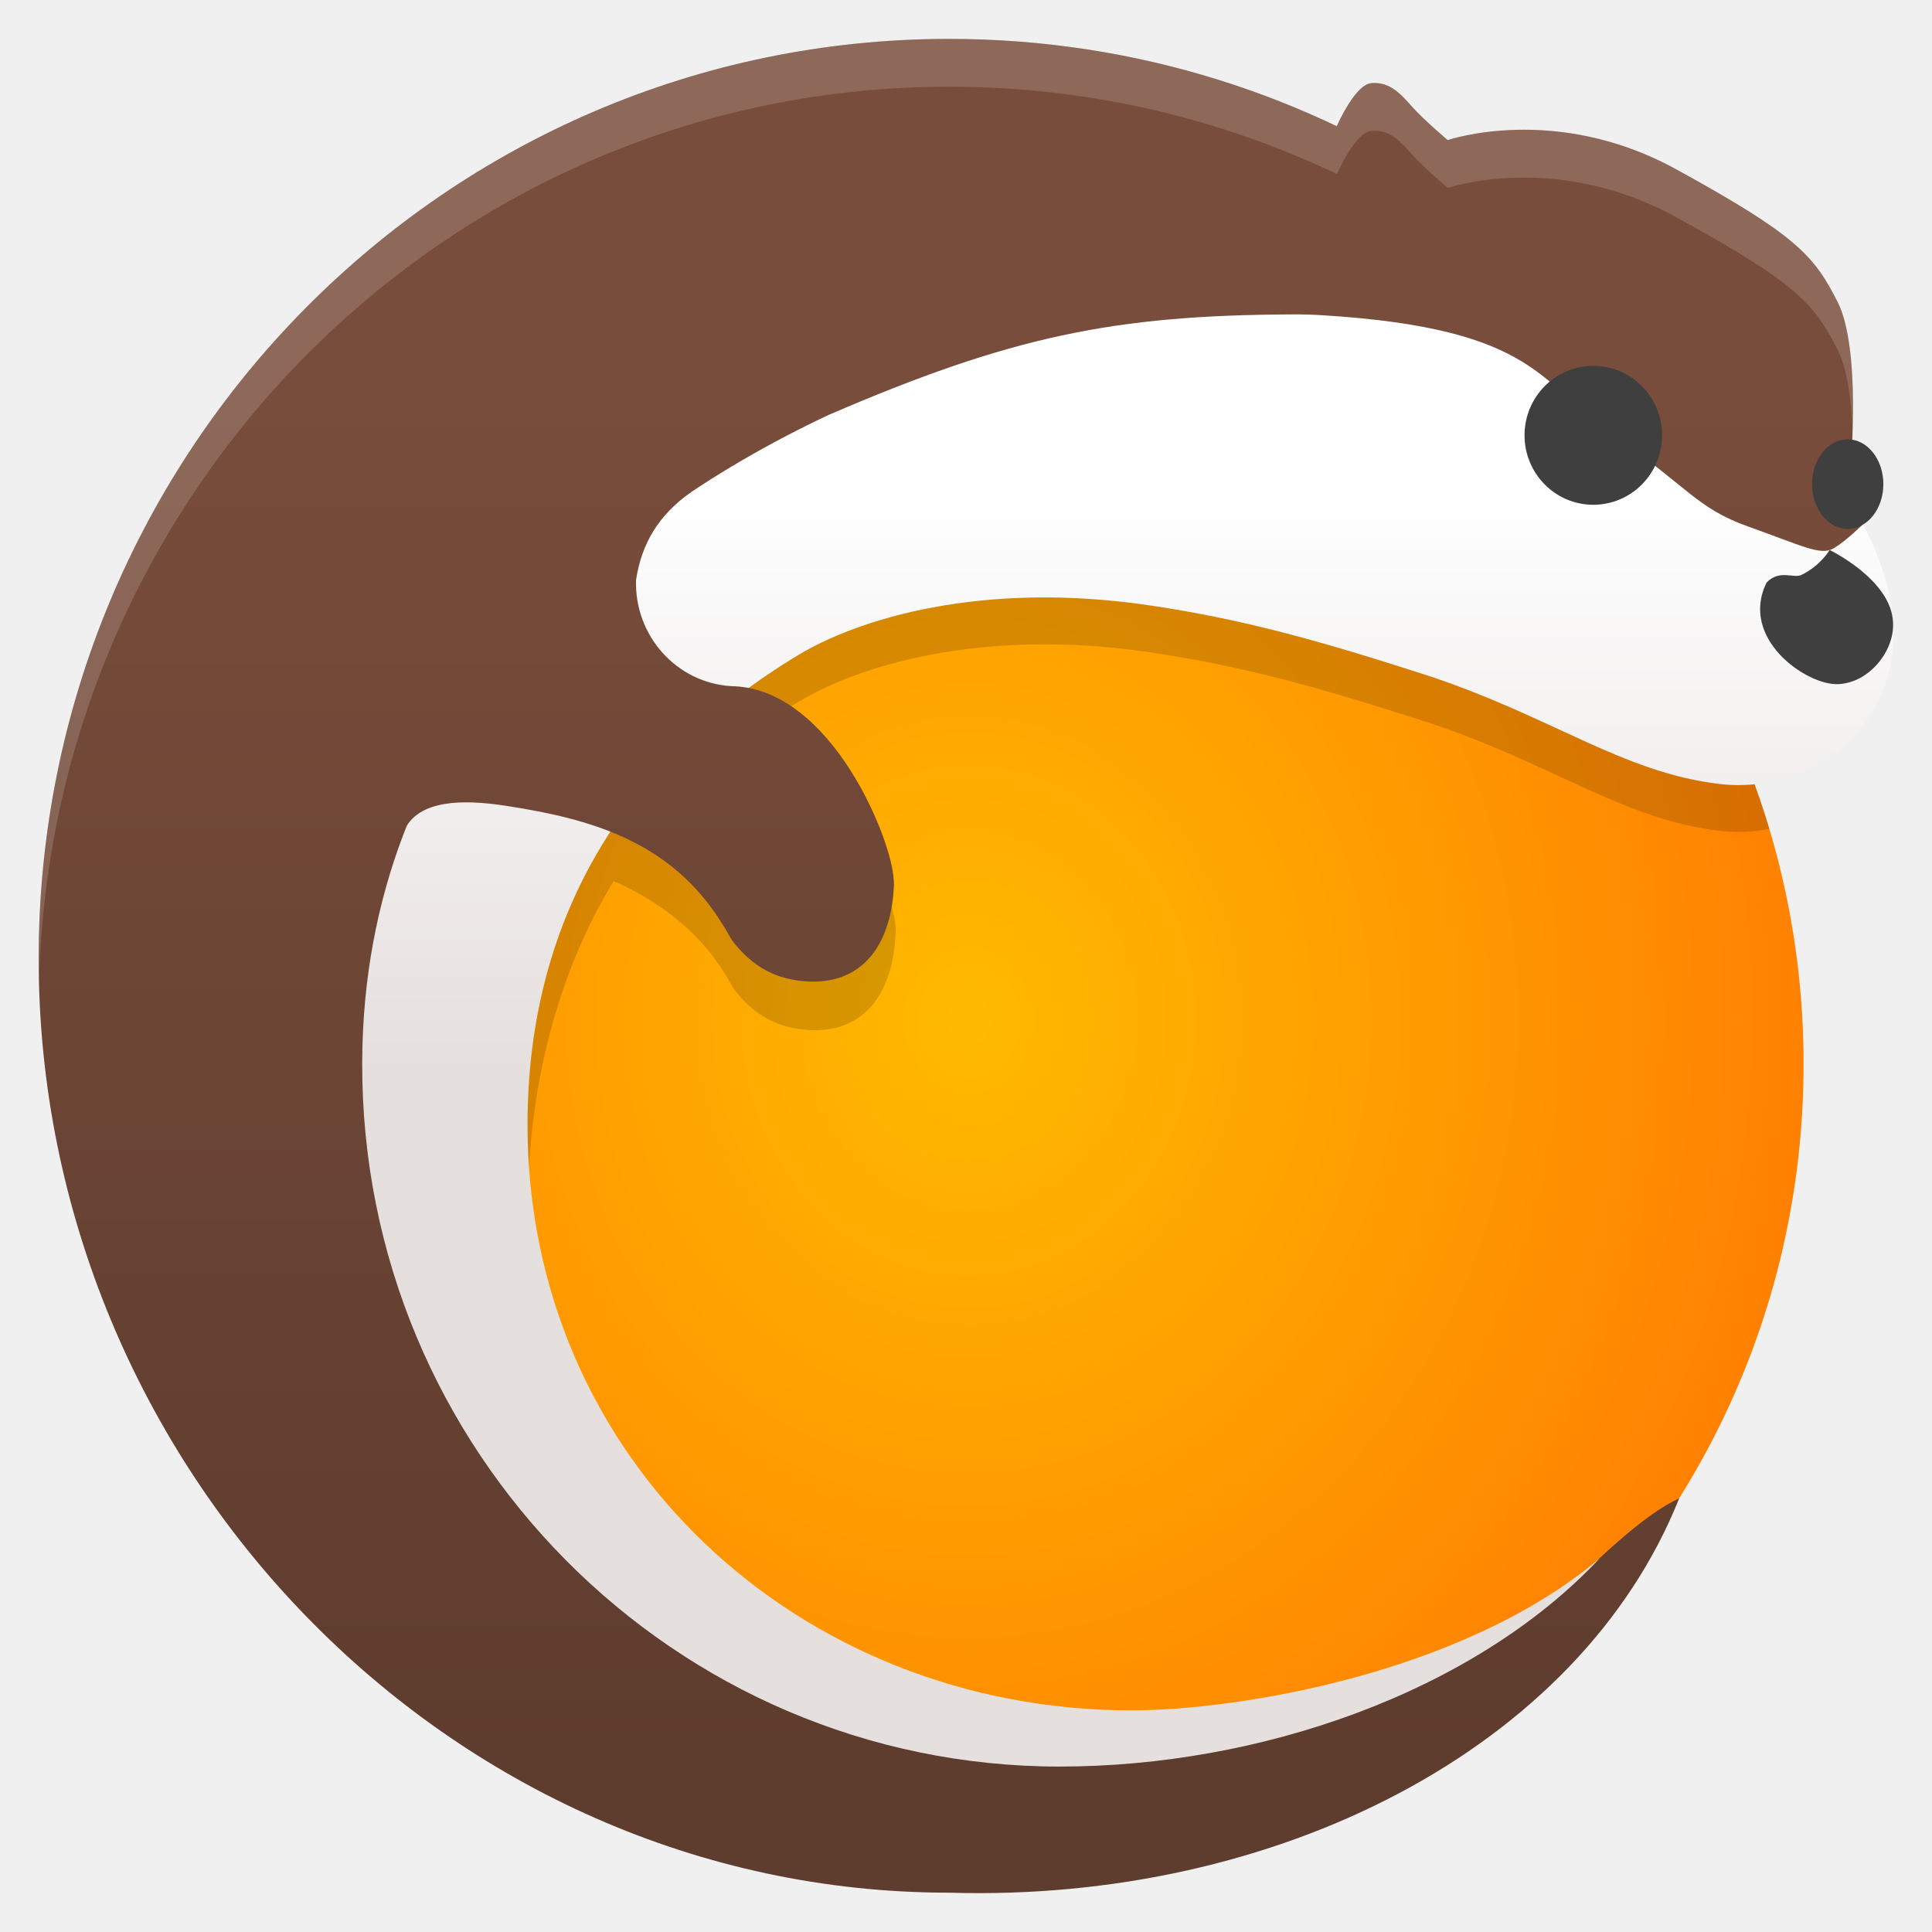
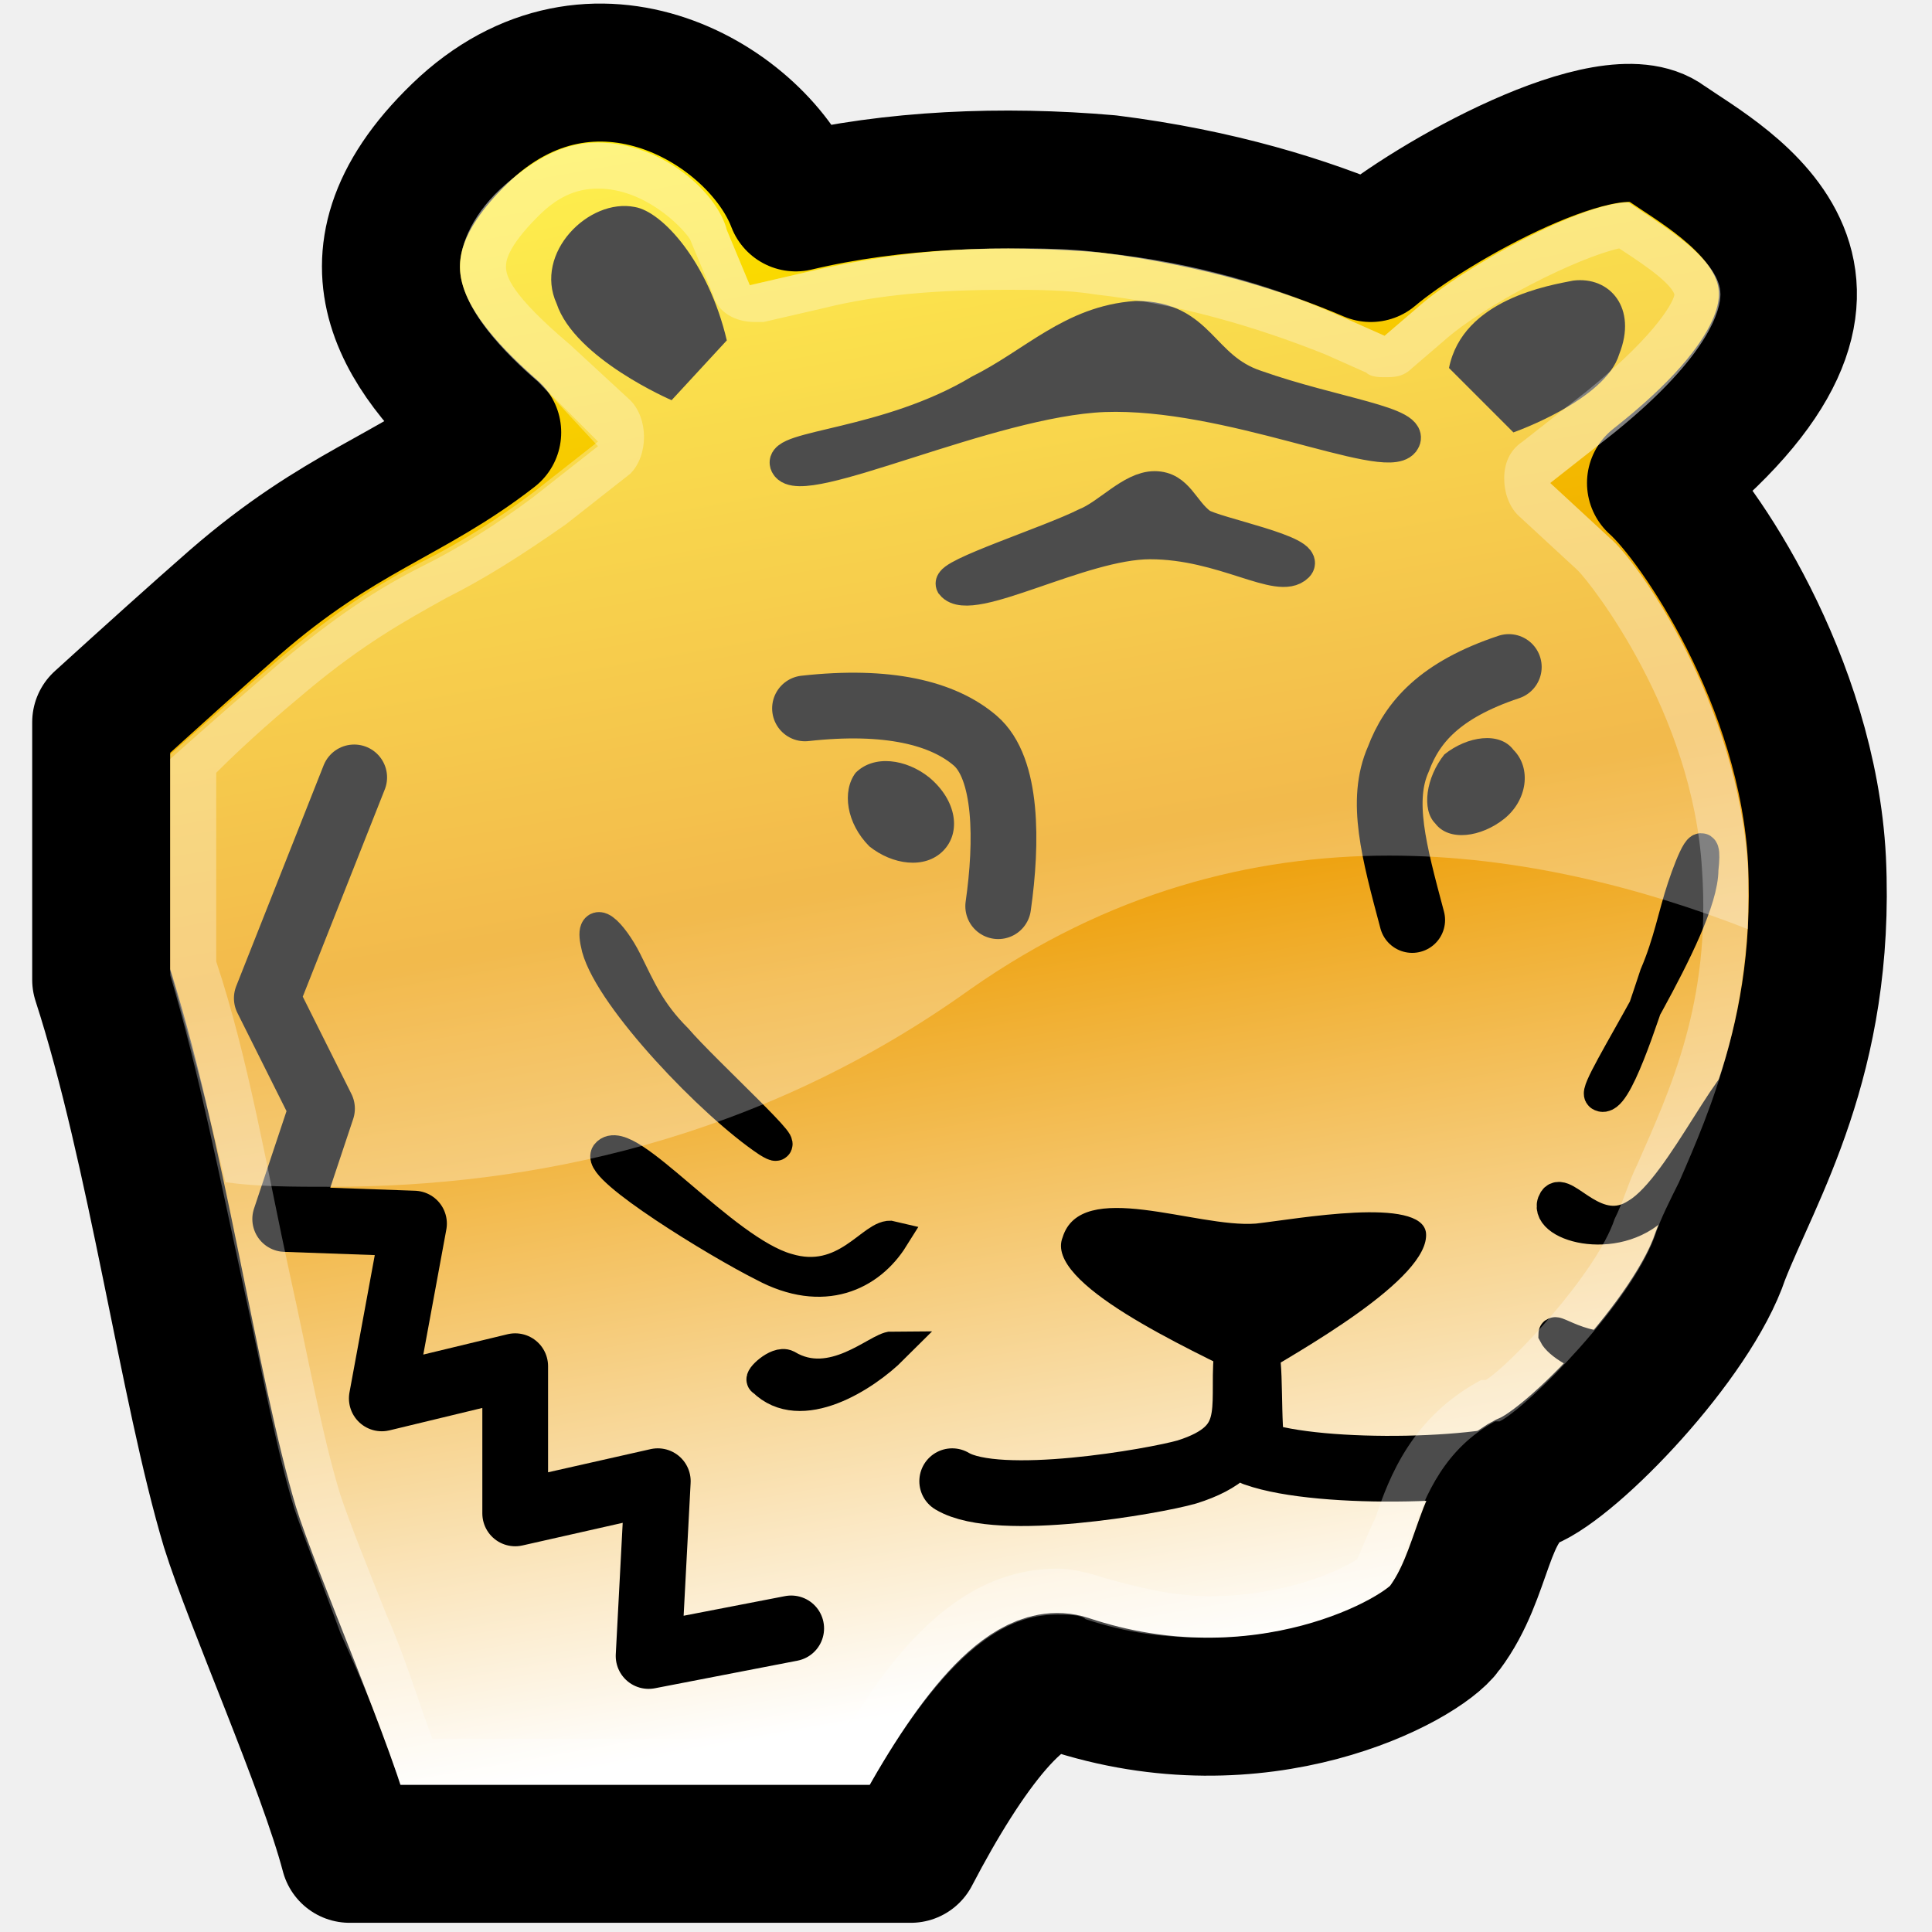
- <svg xmlns="http://www.w3.org/2000/svg" xmlns:xlink="http://www.w3.org/1999/xlink" width="256" height="256" version="1.1" viewBox="0 0 256 256" id="svg30">
-   <defs id="defs34">
-     <linearGradient id="linearGradient4520">
-       <stop id="stop4522" offset="0" style="stop-color:#794d3b;stop-opacity:1;" />
-       <stop id="stop4524" offset="1" style="stop-color:#5e3c2e;stop-opacity:1;" />
-     </linearGradient>
-     <linearGradient id="linearGradient4214">
-       <stop id="stop4216" offset="0" style="stop-color:#e5dfdd;stop-opacity:1;" />
-       <stop id="stop4218" offset="1" style="stop-color:#ffffff;stop-opacity:1;" />
-     </linearGradient>
-     <linearGradient id="linearGradient4146">
-       <stop id="stop4148" offset="0" style="stop-color:#ffba00;stop-opacity:1;" />
-       <stop id="stop4150" offset="1" style="stop-color:#ff7f02;stop-opacity:1;" />
-     </linearGradient>
-     <radialGradient r="77.057" fy="-121.309" fx="365.896" cy="-121.309" cx="365.896" gradientTransform="matrix(1.267778,0.01426727,-0.01587862,1.410295,-99.3015,42.05801)" gradientUnits="userSpaceOnUse" id="radialGradient4354-0" xlink:href="#linearGradient4146" />
-     <linearGradient gradientTransform="translate(0,564.6657)" y2="-171.752" x2="423.442" y1="-117.549" x1="369.239" gradientUnits="userSpaceOnUse" id="linearGradient4468" xlink:href="#linearGradient4214" />
-     <radialGradient r="77.057" fy="-121.309" fx="365.896" cy="-121.309" cx="365.896" gradientTransform="matrix(1.267778,0.01426727,-0.01587862,1.410295,-99.3015,606.7237)" gradientUnits="userSpaceOnUse" id="radialGradient4475" xlink:href="#linearGradient4146" />
-     <linearGradient gradientUnits="userSpaceOnUse" y2="522.875" x2="332.25" y1="369.857" x1="332.25" id="linearGradient4526" xlink:href="#linearGradient4520" />
-     <radialGradient r="77.057" fy="-121.309" fx="365.896" cy="-121.309" cx="365.896" gradientTransform="matrix(1.267778,0.01426727,-0.01587862,1.410295,-99.3015,606.7237)" gradientUnits="userSpaceOnUse" id="radialGradient4544-0" xlink:href="#linearGradient4146" />
-     <linearGradient y2="-183.117" x2="369.239" y1="-117.549" x1="369.239" gradientTransform="translate(0,564.6657)" gradientUnits="userSpaceOnUse" id="linearGradient4550-5" xlink:href="#linearGradient4214" />
-     <radialGradient r="77.057" fy="-121.309" fx="365.896" cy="-121.309" cx="365.896" gradientTransform="matrix(1.267778,0.01426727,-0.01587862,1.410295,-99.3015,606.7237)" gradientUnits="userSpaceOnUse" id="radialGradient4544-0-6-4" xlink:href="#linearGradient4146" />
-     <linearGradient xlink:href="#linearGradient4520" id="linearGradient1049" gradientUnits="userSpaceOnUse" x1="332.25" y1="369.857" x2="332.25" y2="522.875" />
-     <linearGradient xlink:href="#linearGradient4520" id="linearGradient1051" gradientUnits="userSpaceOnUse" x1="332.25" y1="369.857" x2="332.25" y2="522.875" />
-   </defs>
-   <g transform="matrix(1.171756,0,0,1.183746,-307.9482,-494.8652)" id="layer1">
-     <g transform="translate(5.877096,91.42611)" id="g4532-1">
-       <path style="fill:url(#radialGradient4544-0);fill-opacity:1;stroke:none" d="m 421.126,370.596 -0.222,7.937 -59.069,4.647 -44.514,28.901 -10.548,48.313 c 0,0 7.17,31.227 13.289,37.556 6.119,6.33 18.771,24.483 34.384,27.648 15.613,3.165 28.905,6.742 41.564,3.577 12.659,-3.165 21.108,-6.958 21.108,-6.958 l 5.274,-2.532 c 0,0 -1.298,1.137 -3.381,2.598 25.191,-16.15 41.877,-44.403 41.877,-76.548 0,-31.236 -15.756,-58.786 -39.762,-75.138 z" id="path2996-71-2" />
-       <path style="fill:url(#linearGradient1049);fill-opacity:1;stroke:none" d="m 407.736,341.565 c 0,0 2.226,-5.492 4.304,-5.64 2.078,-0.148 3.265,1.187 4.601,2.672 1.336,1.484 4.007,3.71 4.007,3.71 0,0 12.17,-4.156 25.825,3.265 13.655,7.421 15.584,9.647 18.256,14.842 2.672,5.195 1.484,18.256 1.484,18.256 l 1.596,7.792 -3.377,4.378 -23.747,-4.007 -28.348,-20.927 z" id="path3970-2-2" />
-       <path style="fill:#000000;fill-opacity:0.157;stroke:none" d="m 421.141,370.599 -4.719,6.438 -54.562,6.125 -44.531,28.906 -10.531,48.312 c 0,0 7.163,31.233 13.281,37.562 6.119,6.33 18.762,24.491 34.375,27.656 15.613,3.165 28.904,6.727 41.562,3.562 12.659,-3.165 21.125,-6.938 21.125,-6.938 l 5.281,-2.531 c 0,0 -1.323,1.133 -3.406,2.594 2.853,-1.829 5.596,-3.841 8.219,-5.969 -14.618,9.149 -32.447,13.748 -42.562,13.75 -37.585,0 -68.062,-30.446 -68.062,-68.031 0,-13.269 3.204,-26.229 9.719,-36.781 4.588,1.97 9.419,5.32 12.469,10.219 0.491,0.707 0.828,1.518 1.375,2.188 2.692,3.294 5.6,4.147 8.531,4.281 6.264,0.182 9.221,-4.494 9.5,-10.781 0.008,-0.493 0.045,-0.247 0.011,-0.678 -0.198,-4.19 -6.373,-19.672 -16.636,-21.447 1.796,-1.382 3.668,-2.674 5.625,-3.844 6.61,-3.951 20.654,-8.435 40.125,-5.5 9.875,1.489 17.965,3.617 30.438,7.594 14.475,4.616 22.519,11.062 33.656,12.344 1.874,0.216 3.766,0.13 5.594,-0.219 -6.073,-20.1 -18.904,-37.252 -35.875,-48.812 z" id="path2996-71-9-9" />
-       <path style="fill:url(#linearGradient1051);fill-opacity:1;stroke:none" d="m 364.271,330.976 c -56.867,0 -102.968,46.101 -102.968,102.968 0,56.867 46.312,104.535 102.968,104.542 36.962,1.099 71.25,-16.112 82.552,-44.152 -4.17,1.924 -8.757,6.56 -12.216,9.594 -6.521,5.721 -13.596,6.88 -22.59,11.564 -17.433,9.08 -36.288,7.874 -53.877,4.01 -14.297,-3.141 -29.978,-10.133 -38.393,-21.316 -8.415,-11.184 -13.355,-37.742 -13.355,-37.742 l 10.6,-48.552 44.734,-29.044 59.361,-4.67 0.223,-7.976 c 8.961,6.104 16.776,13.767 23.062,22.59 h 14.299 c -15.883,-36.38 -52.168,-61.815 -94.401,-61.815 z" id="path2996-7-5-8" />
-       <path style="fill:url(#linearGradient4550-5);fill-opacity:1;stroke:none" d="m 402.892,361.817 c -19.941,0.102 -31.554,2.413 -52.246,11.247 -26.251,12.212 -52.607,35.077 -52.755,72.449 -0.173,43.553 35.315,78.856 78.869,78.856 22.506,0 46.742,-8.221 61.108,-23.342 -15.462,12.947 -40.943,17.048 -52.974,17.051 -37.585,0 -68.309,-27.961 -68.309,-65.546 0,-23.748 11.64,-41.243 30.606,-52.58 6.61,-3.951 20.645,-8.445 40.117,-5.51 9.875,1.489 17.963,3.619 30.435,7.596 14.475,4.616 22.538,11.063 33.675,12.345 12.684,1.459 26.083,-10.493 16.188,-29.084 0,0 -1.794,1.79 -3.293,2.689 -1.499,0.9 -3.593,-0.289 -9.59,-2.388 -5.997,-2.099 -6.9,-4.509 -15.296,-10.206 -8.396,-5.697 -8.392,-11.987 -32.98,-13.486 -1.153,-0.07 -2.345,-0.104 -3.555,-0.092 z" id="path3004-7-2" />
-       <circle style="fill:#3f3f3f;fill-opacity:1;stroke:none" id="path3026-6-2" transform="matrix(0.4355232,0,0,0.4355232,200.9913,207.8893)" cx="542.143" cy="384.505" r="17.857" />
-       <circle style="fill:#3f3f3f;fill-opacity:1;stroke:none" id="path3026-4-1-7" transform="matrix(0.2257675,0,0,0.2808408,343.4773,272.8314)" cx="542.143" cy="384.505" r="17.857" />
-       <path style="fill:url(#linearGradient4526);fill-opacity:1;stroke:none" d="m 334.292,381.213 c -5.067,1.234 -17.416,4.233 -24.752,14.19 -7.046,9.563 -6.474,20.712 -6.631,23.681 2.04,-3.285 7.627,-2.819 11.478,-2.223 9.081,1.405 18.393,3.822 24.215,13.174 0.491,0.707 0.839,1.524 1.386,2.193 2.692,3.294 5.602,4.139 8.533,4.274 6.264,0.182 9.221,-4.493 9.5,-10.78 0.008,-0.493 0.002,-0.257 -0.033,-0.689 -0.207,-4.378 -6.927,-21.079 -18.013,-21.593 -0.124,-0.004 -0.249,-0.003 -0.371,-0.011 -6.149,-0.376 -10.928,-5.613 -10.749,-11.865 0.617,-4.05 2.508,-7.253 6.218,-9.852 z" id="path3889-4-8" />
-       <path style="fill:#3f3f3f;fill-opacity:1;stroke:none" d="m 463.83,388.188 c 0,0 -1.01,1.745 -3.187,2.791 -0.894,0.429 -2.464,-0.648 -3.938,0.849 -3.129,6.281 4.515,11.525 8.077,11.377 3.562,-0.148 6.372,-3.737 6.224,-6.854 -0.148,-4.824 -7.176,-8.162 -7.176,-8.162 z" id="path3950-2-5" />
-       <path style="fill:#ffffff;fill-opacity:0.157;stroke:none" d="m 364.271,330.976 c -56.867,0 -102.968,46.101 -102.968,102.968 0,0.889 0.017,1.766 0.04,2.65 1.43,-55.62 46.963,-100.265 102.928,-100.265 15.678,0 30.543,3.505 43.842,9.773 0.707,-1.526 2.354,-4.715 3.936,-4.828 2.078,-0.148 3.256,1.192 4.591,2.676 1.336,1.484 4.014,3.713 4.014,3.713 0,0 12.163,-4.154 25.817,3.267 13.655,7.421 15.589,9.642 18.261,14.837 1.112,2.162 1.554,5.686 1.692,9.065 0.145,-4.272 0.06,-11.01 -1.692,-14.417 -2.672,-5.195 -4.606,-7.416 -18.261,-14.837 -13.655,-7.421 -25.817,-3.267 -25.817,-3.267 0,0 -2.678,-2.228 -4.014,-3.713 -1.336,-1.484 -2.514,-2.825 -4.591,-2.676 -1.581,0.113 -3.229,3.301 -3.936,4.828 -13.299,-6.269 -28.165,-9.773 -43.842,-9.773 z" id="path2996-7-8-5-3-8" />
-     </g>
-   </g>
+ <svg xmlns="http://www.w3.org/2000/svg" version="1.0" x="0px" y="0px" width="48px" height="48px" viewBox="-0.7 -0.1 42 42" enable-background="new -0.7 -0.1 42 42" xml:space="preserve">
+   <defs>
+ </defs>
+   <linearGradient id="path3001_3_" gradientUnits="userSpaceOnUse" x1="845.335" y1="-1195.79" x2="838.498" y2="-1157.02" gradientTransform="matrix(1 0 0 -1 -820.9805 -1156.493)">
+     <stop offset="7.692307e-002" style="stop-color:#FFFFFF" />
+     <stop offset="0.533" style="stop-color:#ED9C00" />
+     <stop offset="1" style="stop-color:#FFF000" />
+   </linearGradient>
+   <path id="path3001_1_" fill="url(#path3001_3_)" stroke="#000000" stroke-width="3" stroke-linecap="round" stroke-linejoin="round" stroke-miterlimit="2" d="  M38.8,18.6c-0.2-3.9-2.6-7.4-3.5-8.2C40.9,6,36.8,3.9,35.5,3c-1.2-0.9-5.1,1.3-6.4,2.4c-1.4-0.6-3.3-1.2-5.7-1.5  c-2.3-0.2-4.7-0.1-6.8,0.4C15.8,2.2,12.2,0,9.3,2.8c-2.9,2.8-1,5,0.7,6.5C8.2,10.7,6.7,11,4.4,13c-0.8,0.7-1.8,1.6-2.9,2.6v5.6  c1.2,3.7,1.9,8.9,2.8,11.9c0.5,1.6,2.1,5.2,2.6,7.1h12.2c1.2-2.3,2.5-4,3.4-3.7c4.2,1.4,7.7-0.5,8.2-1.2c0.9-1.2,0.8-2.7,1.8-3.2  c1-0.4,3.6-3.1,4.2-4.9C37.4,25.4,39,22.9,38.8,18.6z" />
+   <path id="path2397_1_" fill="none" stroke="#000000" stroke-width="1.429" stroke-linecap="round" d="M16.8,15.3  c1.8-0.2,3,0.1,3.7,0.7c0.7,0.6,0.7,2.2,0.5,3.6" />
+   <path id="path2399_1_" fill="none" stroke="#000000" stroke-width="1.429" stroke-linecap="round" d="M32.1,14.4  c-1.5,0.5-2.1,1.2-2.4,2c-0.4,0.9-0.1,2,0.3,3.5" />
+   <path id="path3187_1_" fill="none" stroke="#000000" stroke-width="1.429" stroke-linecap="round" d="M20,32.1c1,0.6,4.4,0,5.1-0.2  c1.6-0.5,1.2-1.4,1.3-2.5c0.1,0.3,0,2.1,0.2,2.1c1.4,0.5,5.3,0.4,6.2-0.1" />
+   <path id="path3190_1_" fill="none" stroke="#000000" stroke-width="1.429" stroke-linecap="round" stroke-linejoin="round" d="  M16.5,35.3l-3.1,0.6l0.2-3.8l-3.1,0.7v-3.2l-2.9,0.7l0.7-3.8l-2.8-0.1L6.3,24l-1.2-2.4L7,16.8" />
+   <path id="path3171_1_" d="M19.8,18.4c-0.4,0.4-1.1,0.3-1.6-0.1c-0.5-0.5-0.6-1.2-0.3-1.6l0,0c0.4-0.4,1.1-0.3,1.6,0.1  C20.1,17.3,20.2,18,19.8,18.4L19.8,18.4z" />
+   <path id="path3173_1_" d="M30.5,17.8c0.3,0.4,1,0.3,1.5-0.1c0.5-0.4,0.6-1.1,0.2-1.5l0,0c-0.3-0.4-1-0.3-1.5,0.1  C30.3,16.8,30.2,17.5,30.5,17.8L30.5,17.8z" />
+   <path id="path3262_1_" d="M22.4,26.8c-0.4,1,2.7,2.4,4.1,3.1c1-0.6,3.9-2.2,3.8-3.2c-0.1-0.8-2.8-0.3-3.7-0.2  C25.3,26.6,22.8,25.5,22.4,26.8z" />
+   <path id="path3228_1_" d="M13.9,8.6l1.2-1.3c-0.4-1.7-1.4-2.8-2-2.9c-1-0.2-2.2,1-1.7,2.1C11.8,7.7,13.9,8.6,13.9,8.6z" />
+   <path id="path3230_1_" d="M32.2,9.3l-1.4-1.4C31.1,6.4,33,6.1,33.5,6c0.8-0.1,1.4,0.6,1,1.6C34.2,8.6,32.2,9.3,32.2,9.3z" />
+   <path id="path3006_1_" stroke="#000000" stroke-width="0.715" d="M16,24.7c-1.2-0.8-3.4-3.1-3.7-4.2c-0.2-0.8,0.3-0.3,0.6,0.3  c0.3,0.6,0.5,1.1,1.1,1.7C14.6,23.2,16.8,25.2,16,24.7z" />
+   <path id="path3008_1_" stroke="#000000" stroke-width="0.715" stroke-linecap="round" d="M12.5,25c0.4-0.5,2.5,2.1,3.9,2.5  c1.3,0.4,1.9-0.8,2.3-0.7c-0.5,0.8-1.5,1.3-2.8,0.6C14.9,26.9,12.3,25.3,12.5,25z" />
+   <path id="path3010_1_" stroke="#000000" stroke-width="0.715" stroke-linecap="round" d="M16.4,29.6c1,0.6,2-0.4,2.3-0.4  c-0.6,0.6-2,1.5-2.8,0.7C15.8,29.9,16.2,29.5,16.4,29.6z" />
+   <path id="path3012_1_" stroke="#000000" stroke-width="0.715" d="M34.1,23.7c-0.2-0.1,2.2-3.6,2.2-4.9c0.1-0.9-0.2-0.2-0.4,0.4  c-0.2,0.6-0.3,1.2-0.6,1.9C35,22,34.4,23.9,34.1,23.7z" />
+   <path id="path3014_1_" stroke="#000000" stroke-width="0.715" stroke-linecap="round" d="M37.5,23.2c-0.4-0.4-1.6,2.5-2.6,3.1  c-0.9,0.6-1.6-0.6-1.8-0.3c-0.3,0.5,1.3,1,2.2,0.1C36,25.5,37.7,23.4,37.5,23.2z" />
+   <path id="path3016_1_" stroke="#000000" stroke-width="0.715" stroke-linecap="round" d="M34.9,28.9c-0.7,0.7-1.8-0.1-1.8,0  c0.2,0.4,1.8,1.1,2.2,0.2C35.3,29.1,35,28.7,34.9,28.9z" />
+   <path id="path3026_1_" stroke="#000000" stroke-width="0.715" d="M24.4,10.5c0.5,0,0.6,0.5,1,0.8c0.3,0.2,2.4,0.6,2.1,0.9  c-0.4,0.4-1.6-0.5-3.2-0.5c-1.5,0-3.9,1.4-4.3,0.9c-0.1-0.2,2.1-0.9,2.9-1.3C23.4,11.1,23.9,10.5,24.4,10.5z" />
+   <path id="path3028_1_" stroke="#000000" stroke-width="0.715" d="M24,6.8c1.4,0,1.4,1.1,2.6,1.5c1.7,0.6,3.5,0.8,3.2,1.2  c-0.4,0.5-3.8-1.1-6.5-1c-2.5,0.1-6.6,2.1-6.9,1.5c-0.2-0.4,2.2-0.4,4.2-1.6C21.8,7.8,22.6,6.9,24,6.8z" />
+   <path opacity="0.3" fill="#FFFFFF" d="M12.3,3c1.4,0,2.6,1.1,2.8,1.9l0.5,1.2l1.3-0.3c1.3-0.3,2.7-0.5,4.3-0.5c0.7,0,1.4,0,2.1,0.1  c1.9,0.2,3.6,0.7,5.2,1.4l0.9,0.4l0.7-0.6c1-0.9,3.6-2.3,4.6-2.3l0,0L35,4.5c0.6,0.4,1.7,1.1,1.7,1.8c0,0.3-0.2,1.3-2.3,3L33,10.4  l1.3,1.2c0.6,0.5,2.8,3.6,3,7.2c0.1,3.1-0.8,5.2-1.5,6.8c-0.2,0.4-0.4,0.8-0.5,1.1c-0.5,1.5-2.8,3.8-3.4,4.1l0,0h-0.1  c-1.1,0.6-1.5,1.6-1.8,2.4c-0.2,0.5-0.3,0.9-0.6,1.2c-0.3,0.3-1.8,1.1-3.9,1.1c-0.9,0-1.7-0.1-2.6-0.4C22.8,35,22.5,35,22.3,35  c-0.9,0-2.2,0.4-4.1,3.7H8c-0.3-1-0.8-2.2-1.3-3.3c-0.4-1.1-0.8-2.1-1-2.7c-0.4-1.3-0.7-3-1.1-4.8c-0.5-2.3-1-4.8-1.6-6.8v-4.7  c0.9-0.8,1.7-1.5,2.4-2.1c1.2-1,2.1-1.6,3.1-2.1c0.8-0.4,1.6-0.9,2.4-1.5l1.4-1.1L11,8.2c-0.7-0.6-1.7-1.6-1.7-2.5  c0-0.5,0.3-1.2,1-1.8C11,3.3,11.6,3,12.3,3 M12.3,4c-0.5,0-0.9,0.2-1.3,0.6c-0.7,0.7-0.7,1-0.7,1.1c0,0.2,0.1,0.6,1.4,1.7L13,8.6  c0.2,0.2,0.3,0.5,0.3,0.8c0,0.3-0.1,0.6-0.3,0.8l-1.4,1.1c-1,0.7-1.8,1.2-2.6,1.6c-0.9,0.5-1.8,1-3,2c-0.6,0.5-1.3,1.1-2,1.8v4.1  c0.7,2.1,1.1,4.5,1.6,6.8c0.4,1.8,0.7,3.5,1.1,4.8C6.9,33,7.3,34,7.7,35c0.4,0.9,0.7,1.9,1,2.7h8.9c1.5-2.6,3-3.7,4.7-3.7  c0.3,0,0.7,0.1,1,0.2c0.7,0.2,1.5,0.4,2.3,0.4c1.7,0,2.9-0.6,3.2-0.8c0.1-0.2,0.2-0.5,0.4-0.9c0.3-0.9,0.8-2.2,2.3-3l0,0h0.1  c0.5-0.3,2.4-2.3,2.8-3.5c0.2-0.4,0.3-0.8,0.5-1.2c0.7-1.6,1.6-3.5,1.4-6.4c-0.2-3.4-2.4-6.2-2.7-6.5l-1.3-1.2  c-0.2-0.2-0.3-0.5-0.3-0.8c0-0.3,0.1-0.6,0.4-0.8l1.4-1.1c1.6-1.3,1.9-2,1.9-2.1c-0.1-0.3-0.9-0.8-1.2-1c-0.9,0.2-2.9,1.2-3.8,2  L30,7.9c-0.2,0.2-0.4,0.2-0.6,0.2c-0.1,0-0.3,0-0.4-0.1l-0.9-0.4c-1.5-0.6-3.2-1.1-5-1.3c-0.6-0.1-1.3-0.1-1.9-0.1  c-1.5,0-2.8,0.1-4,0.4l-1.3,0.3c-0.1,0-0.2,0-0.2,0c-0.4,0-0.8-0.2-0.9-0.6l-0.5-1.2C14.1,4.8,13.3,4,12.3,4L12.3,4z" />
+   <path opacity="0.3" fill="#FFFFFF" d="M34.3,11.6L33,10.4l1.4-1.1c2.1-1.7,2.3-2.7,2.3-3c0-0.7-1.1-1.4-1.7-1.8l-0.3-0.2  c-1,0-3.6,1.4-4.6,2.3l-0.7,0.6l-0.9-0.4c-1.5-0.7-3.3-1.2-5.2-1.4c-0.7-0.1-1.4-0.1-2.1-0.1c-1.6,0-3,0.2-4.3,0.5l-1.3,0.3  l-0.5-1.2C14.9,4.1,13.7,3,12.3,3c-0.7,0-1.3,0.3-2,0.9c-0.7,0.6-1,1.3-1,1.8c0,0.9,1,1.9,1.7,2.5l1.3,1.3l-1.4,1.1  c-0.8,0.6-1.6,1.1-2.4,1.5c-1,0.5-1.9,1.1-3.1,2.1c-0.7,0.6-1.5,1.3-2.4,2.1V21c0.4,1.4,0.8,2.9,1.2,4.6c0.7,0.1,1.5,0.1,2.3,0.1  c4.3,0,9.3-1,13.9-4.3c3-2.1,6.1-2.9,9.1-2.9c2.8,0,5.5,0.7,7.8,1.6c0-0.4,0-0.9,0-1.3C37.1,15.2,34.9,12.1,34.3,11.6z" />
</svg>
